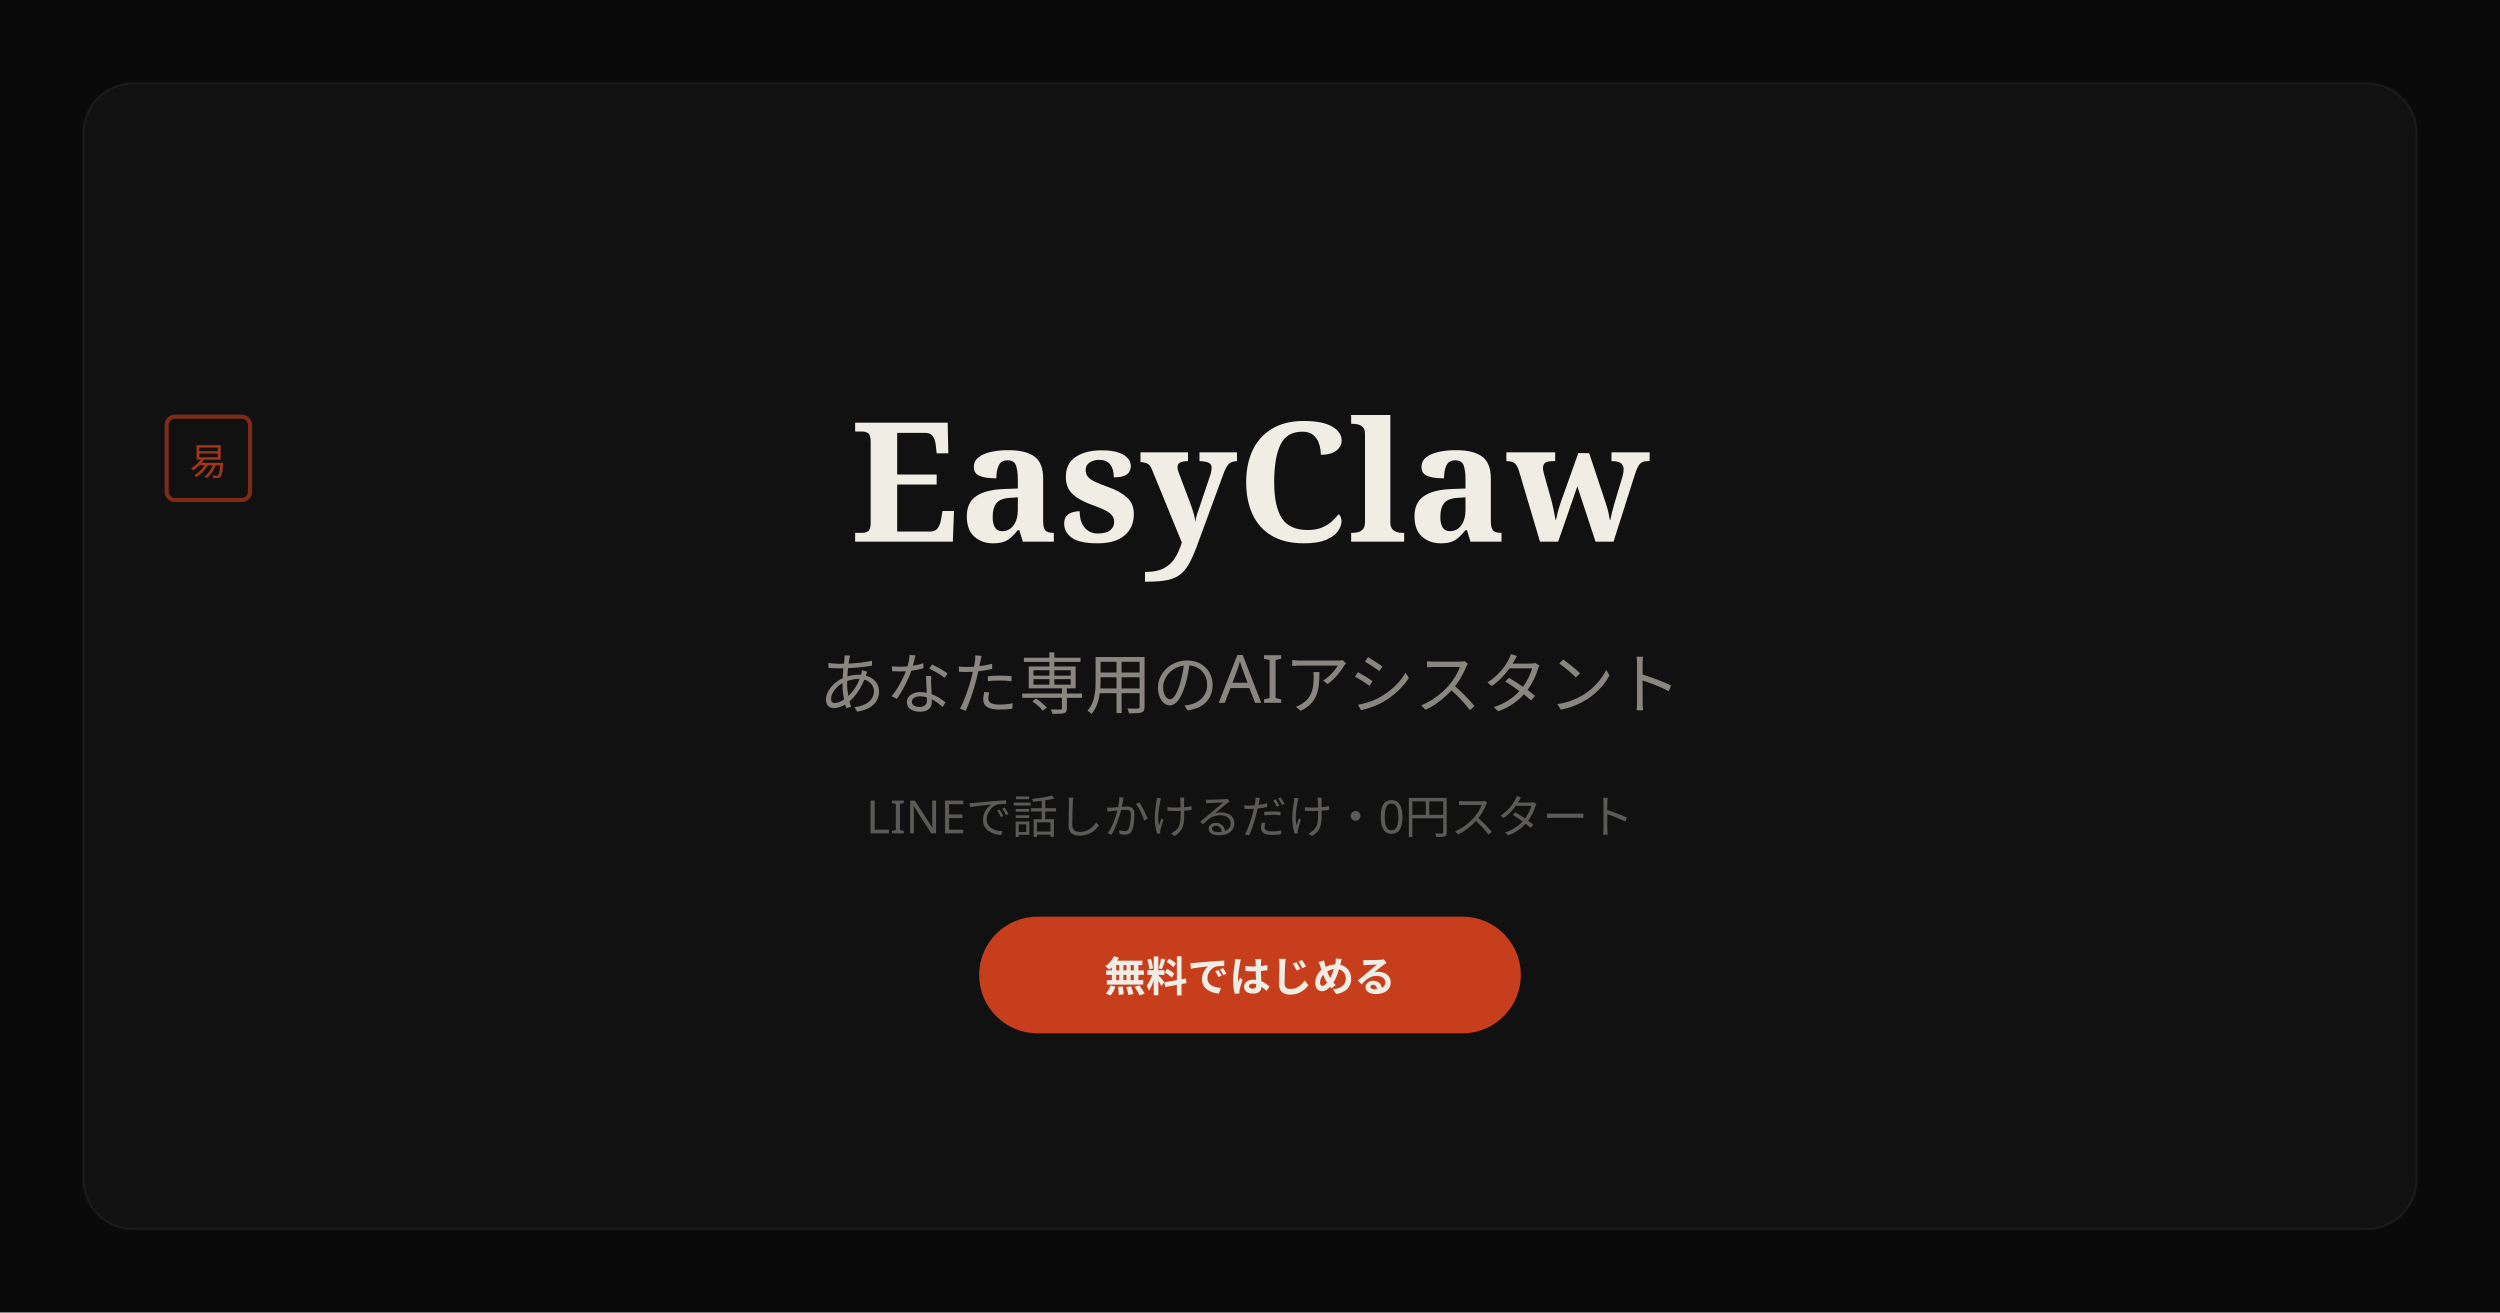
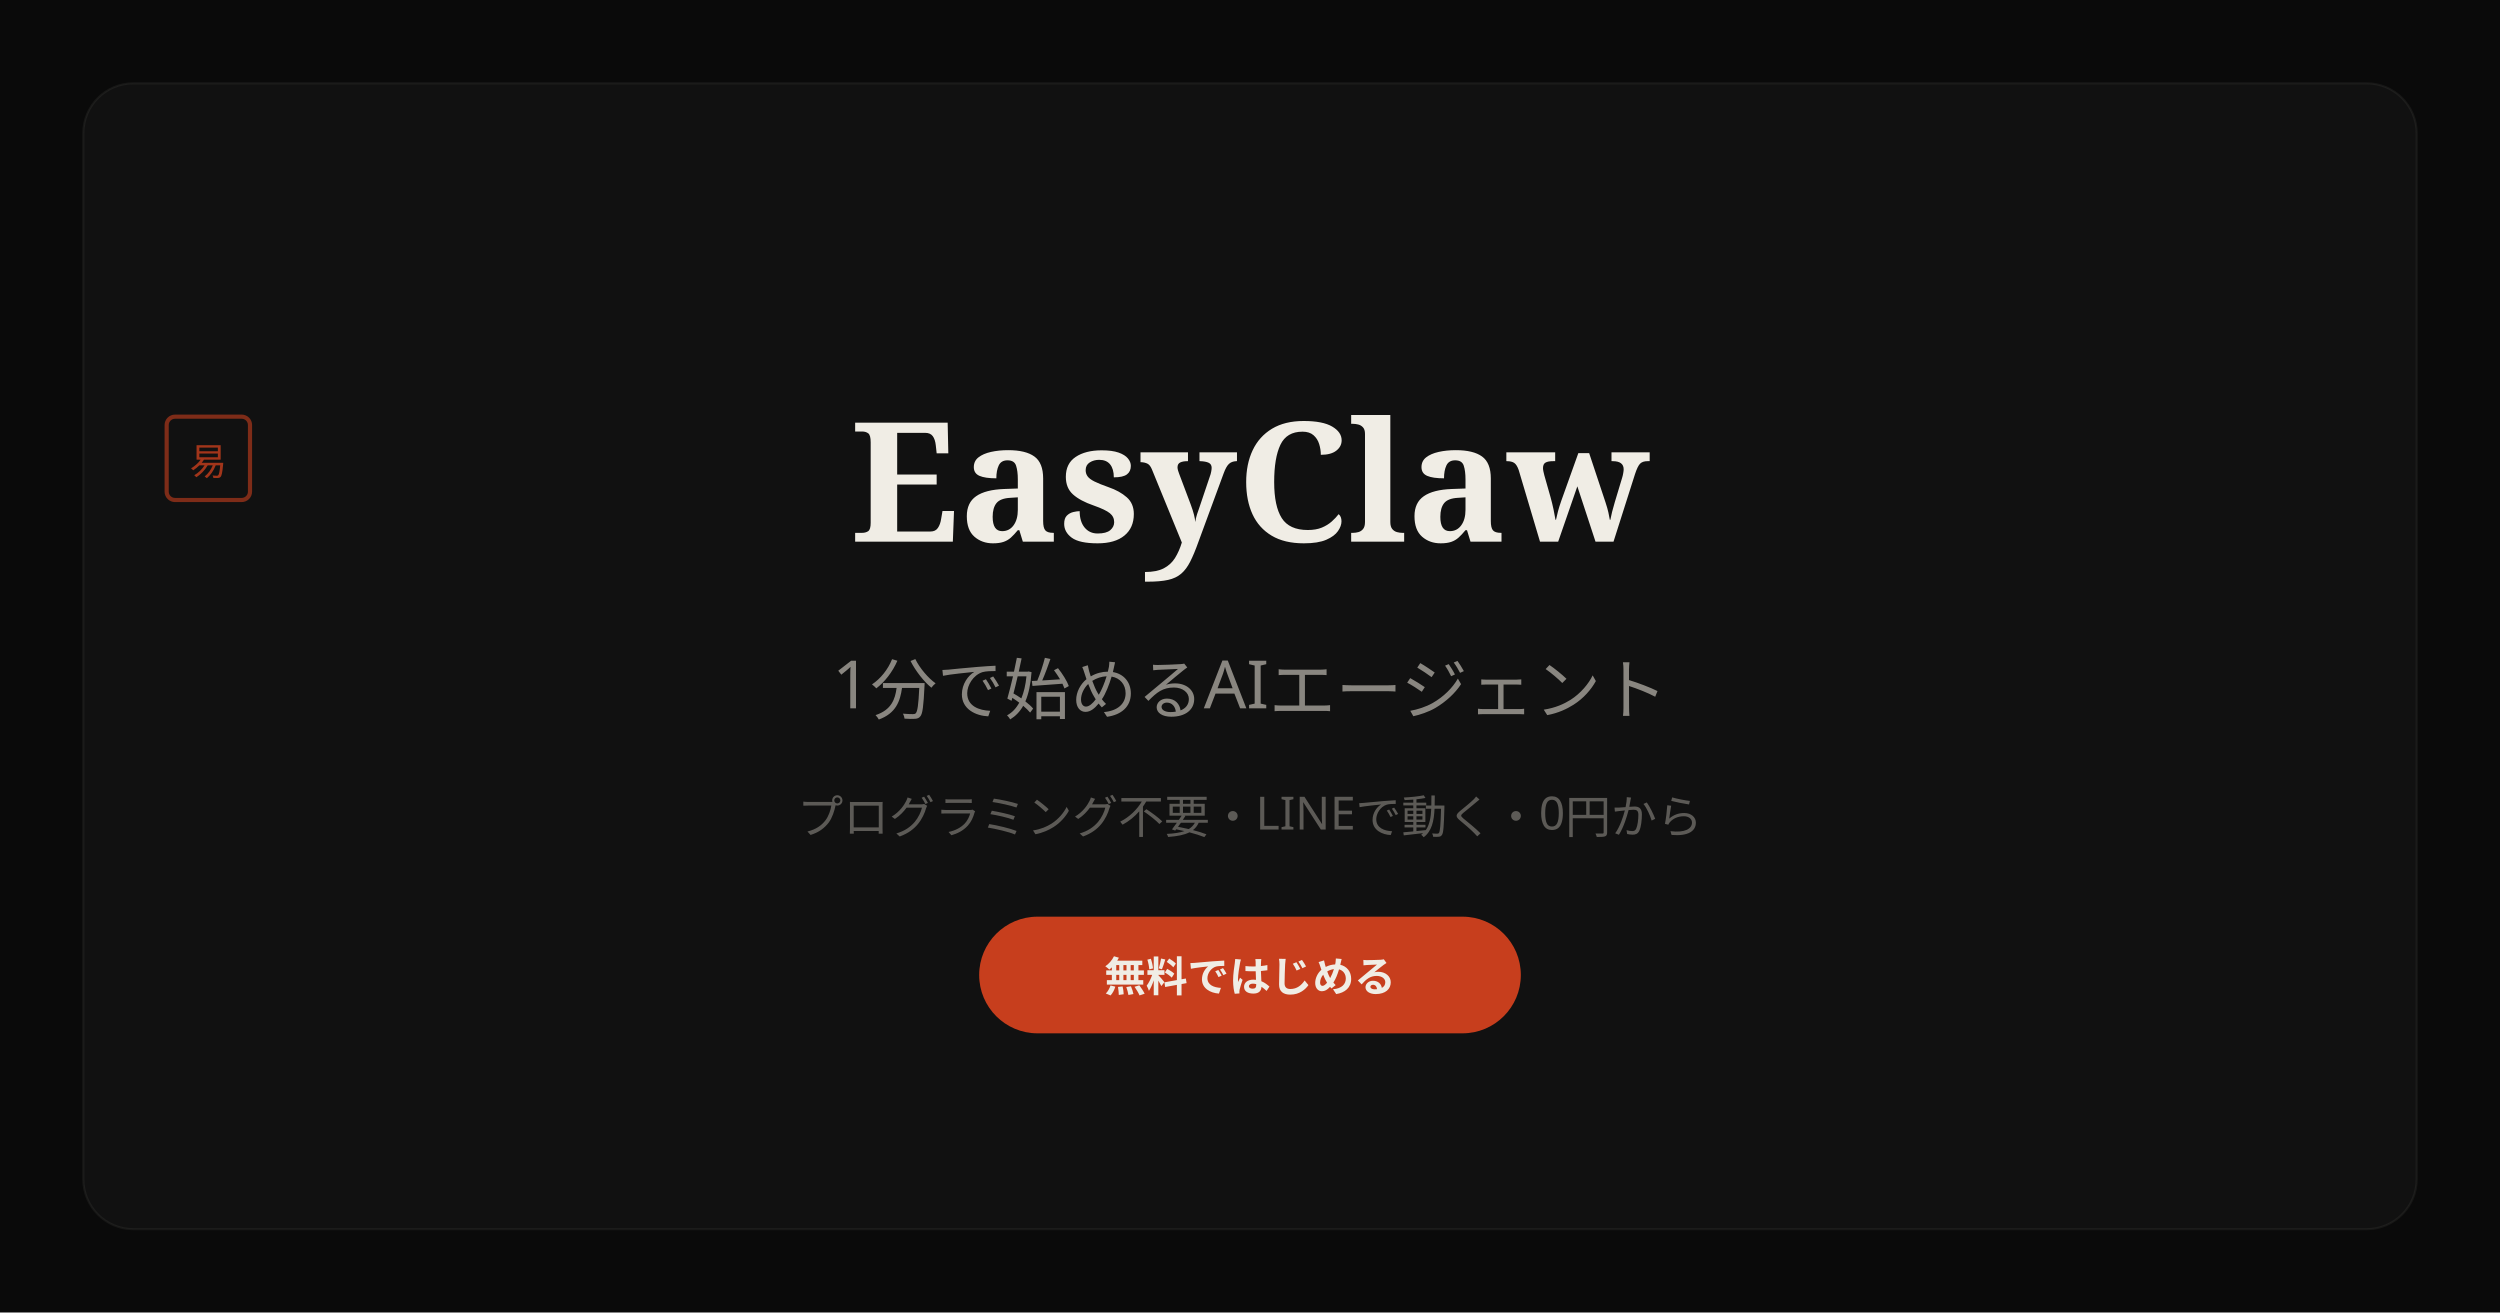
<svg xmlns="http://www.w3.org/2000/svg" width="1200" height="630">
  <rect width="1200" height="630" fill="#0a0a0a" />
  <rect x="40" y="40" width="1120" height="550" rx="24" fill="#111111" stroke="#F0EDE5" stroke-opacity="0.06" stroke-width="1" />
  <text x="600" y="260" text-anchor="middle" font-family="serif" font-size="80" font-weight="bold" fill="#F0EDE5">EasyClaw</text>
-   <text x="600" y="340" text-anchor="middle" font-family="sans-serif" font-size="32" fill="#A8A49C" opacity="0.8">あなた専用のAIアシスタント</text>
-   <text x="600" y="400" text-anchor="middle" font-family="sans-serif" font-size="22" fill="#A8A49C" opacity="0.5">LINEで話しかけるだけ・0円スタート</text>
+   <text x="600" y="340" text-anchor="middle" font-family="sans-serif" font-size="32" fill="#A8A49C" opacity="0.8">1分で始めるAIエージェント</text>
+   <text x="600" y="400" text-anchor="middle" font-family="sans-serif" font-size="22" fill="#A8A49C" opacity="0.5">プログラミング不要・LINEで動く・0円から</text>
  <rect x="470" y="440" width="260" height="56" rx="28" fill="#C73E1D" />
  <text x="600" y="476" text-anchor="middle" font-family="sans-serif" font-size="20" font-weight="bold" fill="#F0EDE5">無料ではじめる</text>
  <rect x="80" y="200" width="40" height="40" rx="4" fill="none" stroke="#C73E1D" stroke-opacity="0.6" stroke-width="2" />
  <text x="100" y="228" text-anchor="middle" font-family="serif" font-size="18" fill="#C73E1D" opacity="0.8">易</text>
</svg>
